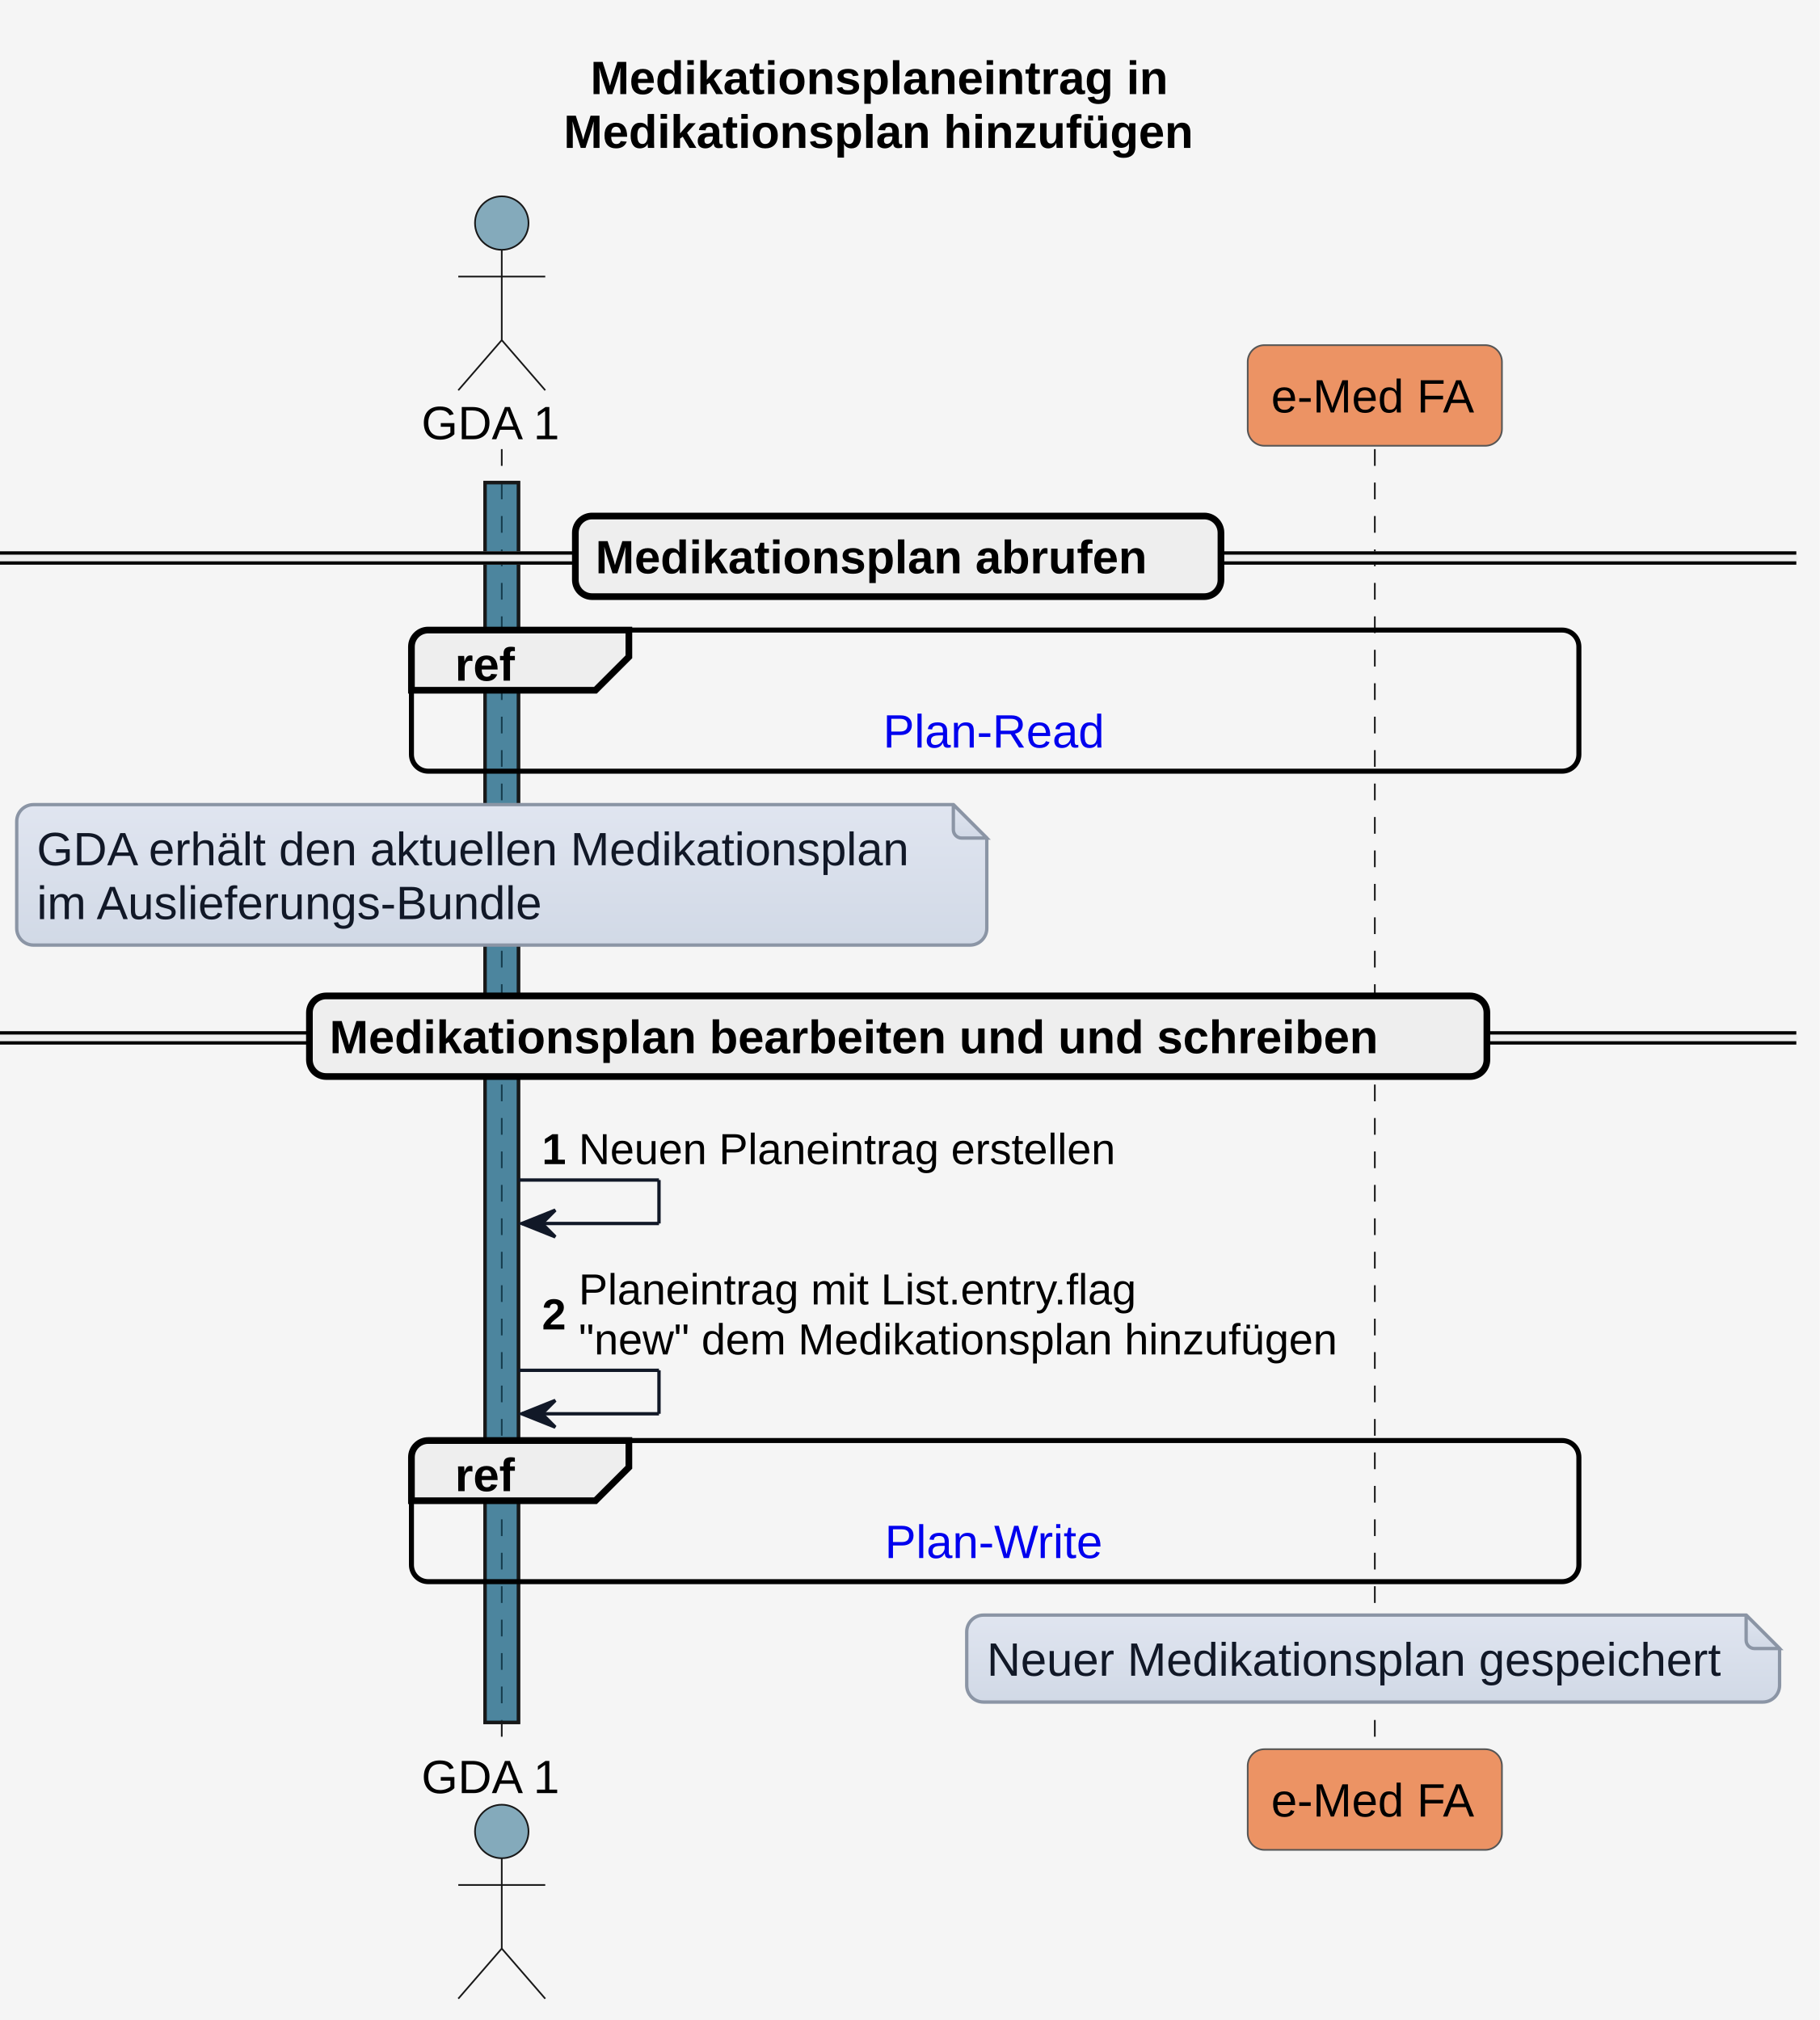
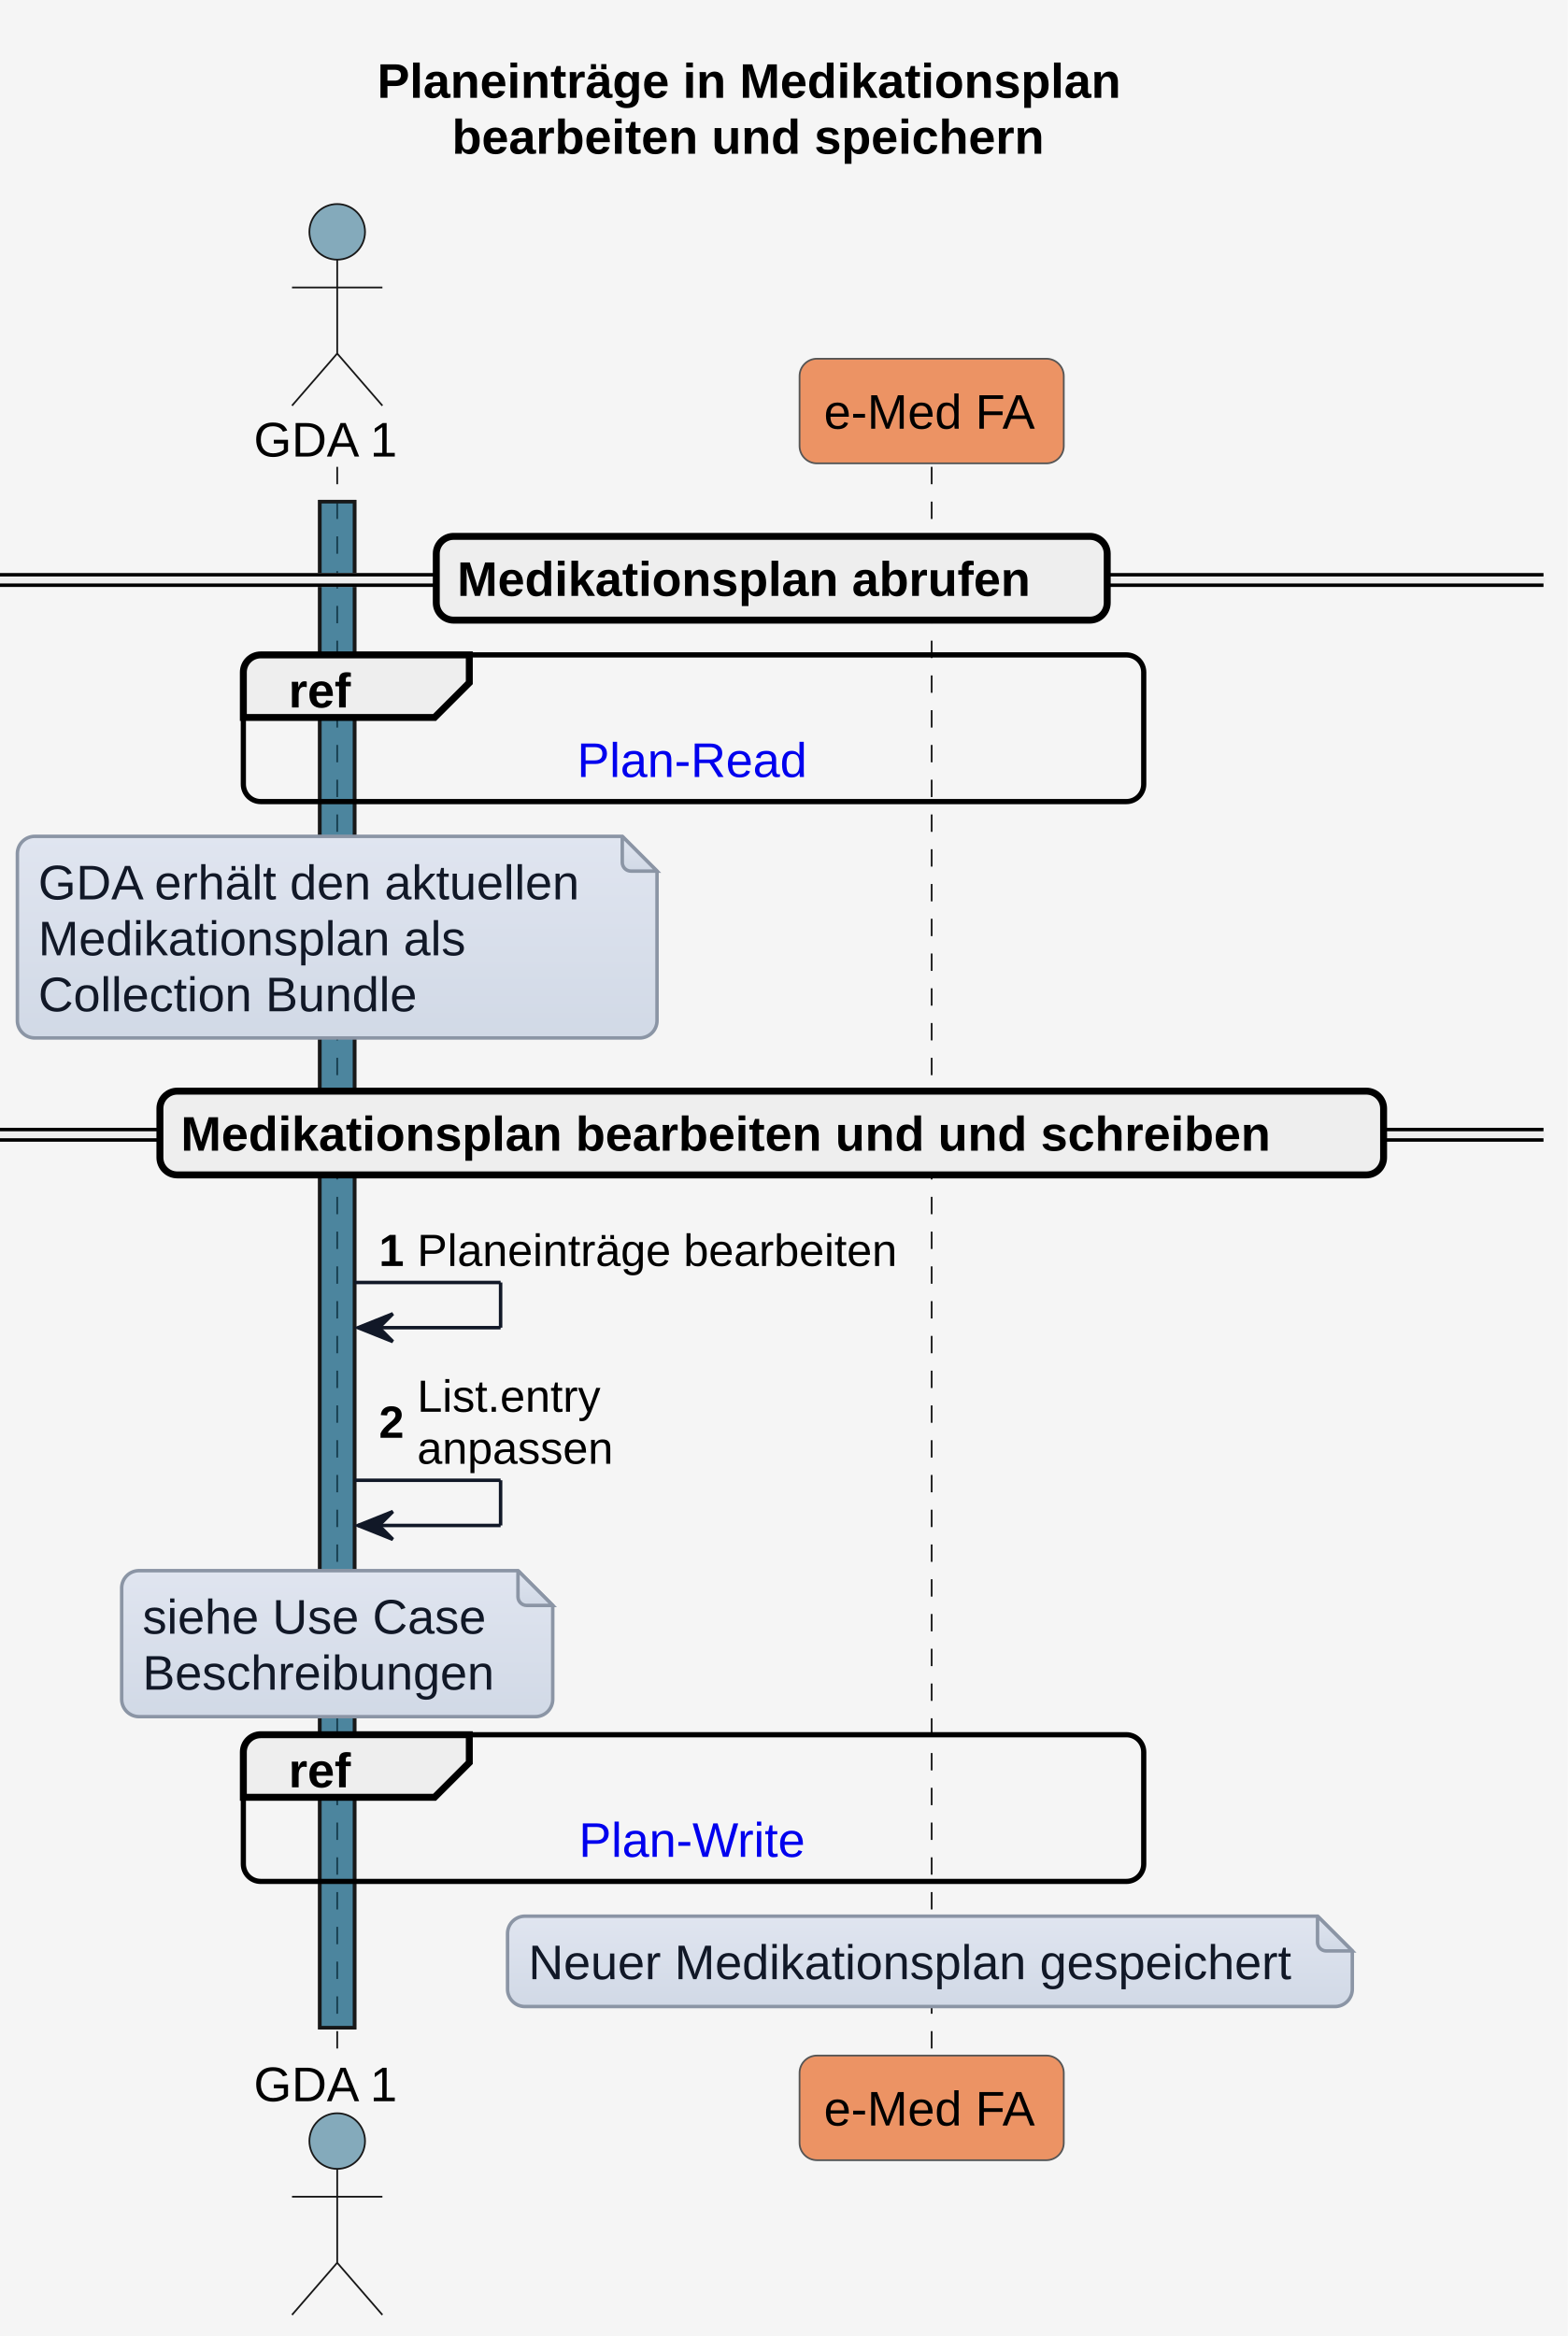
- <svg xmlns="http://www.w3.org/2000/svg" xmlns:xlink="http://www.w3.org/1999/xlink" contentStyleType="text/css" height="604px" preserveAspectRatio="none" style="width:544px;height:604px;background:#F5F5F5;" version="1.1" viewBox="0 0 544 604" width="544px" zoomAndPan="magnify">
+ <svg xmlns="http://www.w3.org/2000/svg" xmlns:xlink="http://www.w3.org/1999/xlink" contentStyleType="text/css" height="672px" preserveAspectRatio="none" style="width:451px;height:672px;background:#F5F5F5;" version="1.1" viewBox="0 0 451 672" width="451px" zoomAndPan="magnify">
  <defs>
-     <linearGradient id="g1kwek5kt62sha0" x1="50%" x2="50%" y1="0%" y2="100%">
+     <linearGradient id="gtbc0owy80fh00" x1="50%" x2="50%" y1="0%" y2="100%">
      <stop offset="0%" stop-color="#E0E5F0" />
      <stop offset="100%" stop-color="#D1D9E6" />
    </linearGradient>
  </defs>
  <g>
-     <rect fill="#F5F5F5" height="604" style="stroke:none;stroke-width:1.0;" width="544" x="0" y="0" />
-     <text fill="#000000" font-family="Arial" font-size="14" font-weight="bold" lengthAdjust="spacing" textLength="183" x="176.5" y="28.132">Medikationsplaneintrag in</text>
-     <text fill="#000000" font-family="Arial" font-size="14" font-weight="bold" lengthAdjust="spacing" textLength="199" x="168.5" y="44.23">Medikationsplan hinzufügen</text>
-     <rect fill="#156082" fill-opacity="0.502" height="370.734" style="stroke:#181818;stroke-width:1.0;" width="10" x="145" y="144.296" />
-     <line style="stroke:#181818;stroke-width:0.5;stroke-dasharray:5.0,5.0;" x1="150" x2="150" y1="134.296" y2="524.03" />
-     <line style="stroke:#181818;stroke-width:0.5;stroke-dasharray:5.0,5.0;" x1="411" x2="411" y1="134.296" y2="524.03" />
-     <text fill="#000000" font-family="Arial" font-size="14" lengthAdjust="spacing" textLength="42" x="126" y="131.329">GDA 1</text>
-     <ellipse cx="150" cy="66.697" fill="#156082" fill-opacity="0.502" rx="8" ry="8" style="stroke:#181818;stroke-width:0.5;" />
-     <path d="M150,74.697 L150,101.697 M137,82.697 L163,82.697 M150,101.697 L137,116.697 M150,101.697 L163,116.697 " fill="none" style="stroke:#181818;stroke-width:0.5;" />
-     <text fill="#000000" font-family="Arial" font-size="14" lengthAdjust="spacing" textLength="42" x="126" y="536.162">GDA 1</text>
-     <ellipse cx="150" cy="547.628" fill="#156082" fill-opacity="0.502" rx="8" ry="8" style="stroke:#181818;stroke-width:0.5;" />
-     <path d="M150,555.628 L150,582.628 M137,563.628 L163,563.628 M150,582.628 L137,597.628 M150,582.628 L163,597.628 " fill="none" style="stroke:#181818;stroke-width:0.5;" />
-     <rect fill="#E97232" fill-opacity="0.741" height="30.099" rx="5" ry="5" style="stroke:#555555;stroke-width:0.5;" width="76" x="373" y="103.197" />
-     <text fill="#000000" font-family="Arial" font-size="14" lengthAdjust="spacing" textLength="62" x="380" y="123.329">e-Med FA</text>
-     <rect fill="#E97232" fill-opacity="0.741" height="30.099" rx="5" ry="5" style="stroke:#555555;stroke-width:0.5;" width="76" x="373" y="523.03" />
-     <text fill="#000000" font-family="Arial" font-size="14" lengthAdjust="spacing" textLength="62" x="380" y="543.162">e-Med FA</text>
-     <rect fill="#156082" fill-opacity="0.502" height="370.734" style="stroke:#181818;stroke-width:1.0;" width="10" x="145" y="144.296" />
-     <rect fill="#EEEEEE" height="3" rx="5" ry="5" style="stroke:#EEEEEE;stroke-width:1.0;" width="537" x="0" y="165.345" />
-     <line style="stroke:#000000;stroke-width:1.0;" x1="0" x2="537" y1="165.345" y2="165.345" />
-     <line style="stroke:#000000;stroke-width:1.0;" x1="0" x2="537" y1="168.345" y2="168.345" />
-     <rect fill="#EEEEEE" height="24.099" rx="5" ry="5" style="stroke:#000000;stroke-width:2.0;" width="193" x="172" y="154.296" />
-     <text fill="#000000" font-family="Arial" font-size="14" font-weight="bold" lengthAdjust="spacing" textLength="175" x="178" y="171.428">Medikationsplan abrufen</text>
-     <rect fill="none" height="42.197" rx="5" ry="5" style="stroke:#000000;stroke-width:1.5;" width="349" x="123" y="188.394" />
-     <path d="M128,188.394 L188,188.394 L188,196.394 L178,206.394 L123,206.394 L123,193.394 A5,5 0 0 1 128,188.394 " fill="#EEEEEE" style="stroke:#000000;stroke-width:2.0;" />
-     <text fill="#000000" font-family="Arial" font-size="14" font-weight="bold" lengthAdjust="spacing" textLength="20" x="136" y="203.526">ref</text>
+     <rect fill="#F5F5F5" height="672" style="stroke:none;stroke-width:1.0;" width="451" x="0" y="0" />
+     <text fill="#000000" font-family="Arial" font-size="14" font-weight="bold" lengthAdjust="spacing" textLength="226" x="108.5" y="28.132">Planeinträge in Medikationsplan</text>
+     <text fill="#000000" font-family="Arial" font-size="14" font-weight="bold" lengthAdjust="spacing" textLength="183" x="130" y="44.23">bearbeiten und speichern</text>
+     <rect fill="#156082" fill-opacity="0.502" height="439.03" style="stroke:#181818;stroke-width:1.0;" width="10" x="92" y="144.296" />
+     <line style="stroke:#181818;stroke-width:0.5;stroke-dasharray:5.0,5.0;" x1="97" x2="97" y1="134.296" y2="592.326" />
+     <line style="stroke:#181818;stroke-width:0.5;stroke-dasharray:5.0,5.0;" x1="268" x2="268" y1="134.296" y2="592.326" />
+     <text fill="#000000" font-family="Arial" font-size="14" lengthAdjust="spacing" textLength="42" x="73" y="131.329">GDA 1</text>
+     <ellipse cx="97" cy="66.697" fill="#156082" fill-opacity="0.502" rx="8" ry="8" style="stroke:#181818;stroke-width:0.5;" />
+     <path d="M97,74.697 L97,101.697 M84,82.697 L110,82.697 M97,101.697 L84,116.697 M97,101.697 L110,116.697 " fill="none" style="stroke:#181818;stroke-width:0.5;" />
+     <text fill="#000000" font-family="Arial" font-size="14" lengthAdjust="spacing" textLength="42" x="73" y="604.457">GDA 1</text>
+     <ellipse cx="97" cy="615.924" fill="#156082" fill-opacity="0.502" rx="8" ry="8" style="stroke:#181818;stroke-width:0.5;" />
+     <path d="M97,623.924 L97,650.924 M84,631.924 L110,631.924 M97,650.924 L84,665.924 M97,650.924 L110,665.924 " fill="none" style="stroke:#181818;stroke-width:0.5;" />
+     <rect fill="#E97232" fill-opacity="0.741" height="30.099" rx="5" ry="5" style="stroke:#555555;stroke-width:0.5;" width="76" x="230" y="103.197" />
+     <text fill="#000000" font-family="Arial" font-size="14" lengthAdjust="spacing" textLength="62" x="237" y="123.329">e-Med FA</text>
+     <rect fill="#E97232" fill-opacity="0.741" height="30.099" rx="5" ry="5" style="stroke:#555555;stroke-width:0.5;" width="76" x="230" y="591.326" />
+     <text fill="#000000" font-family="Arial" font-size="14" lengthAdjust="spacing" textLength="62" x="237" y="611.457">e-Med FA</text>
+     <rect fill="#156082" fill-opacity="0.502" height="439.03" style="stroke:#181818;stroke-width:1.0;" width="10" x="92" y="144.296" />
+     <rect fill="#EEEEEE" height="3" rx="5" ry="5" style="stroke:#EEEEEE;stroke-width:1.0;" width="444" x="0" y="165.345" />
+     <line style="stroke:#000000;stroke-width:1.0;" x1="0" x2="444" y1="165.345" y2="165.345" />
+     <line style="stroke:#000000;stroke-width:1.0;" x1="0" x2="444" y1="168.345" y2="168.345" />
+     <rect fill="#EEEEEE" height="24.099" rx="5" ry="5" style="stroke:#000000;stroke-width:2.0;" width="193" x="125.5" y="154.296" />
+     <text fill="#000000" font-family="Arial" font-size="14" font-weight="bold" lengthAdjust="spacing" textLength="175" x="131.5" y="171.428">Medikationsplan abrufen</text>
+     <rect fill="none" height="42.197" rx="5" ry="5" style="stroke:#000000;stroke-width:1.5;" width="259" x="70" y="188.394" />
+     <path d="M75,188.394 L135,188.394 L135,196.394 L125,206.394 L70,206.394 L70,193.394 A5,5 0 0 1 75,188.394 " fill="#EEEEEE" style="stroke:#000000;stroke-width:2.0;" />
+     <text fill="#000000" font-family="Arial" font-size="14" font-weight="bold" lengthAdjust="spacing" textLength="20" x="83" y="203.526">ref</text>
    <a href="interactions.html#sequenzdiagramm-plan-read" target="_top" title="interactions.html#sequenzdiagramm-plan-read" xlink:actuate="onRequest" xlink:href="interactions.html#sequenzdiagramm-plan-read" xlink:show="new" xlink:title="interactions.html#sequenzdiagramm-plan-read" xlink:type="simple">
-       <text fill="#0000EE" font-family="Arial" font-size="14" lengthAdjust="spacing" textLength="67" x="264" y="223.526">Plan-Read</text>
+       <text fill="#0000EE" font-family="Arial" font-size="14" lengthAdjust="spacing" textLength="67" x="166" y="223.526">Plan-Read</text>
    </a>
-     <path d="M5,245.592 L5,277.592 A5,5 0 0 0 10,282.592 L290,282.592 A5,5 0 0 0 295,277.592 L295,250.592 L285,240.592 L10,240.592 A5,5 0 0 0 5,245.592 " fill="url(#g1kwek5kt62sha0)" style="stroke:#8B95A5;stroke-width:1.0;" />
-     <path d="M285,240.592 L285,248.092 A2.5,2.5 0 0 0 287.5,250.592 L295,250.592 L285,240.592 " fill="url(#g1kwek5kt62sha0)" style="stroke:#8B95A5;stroke-width:1.0;" />
-     <text fill="#111827" font-family="Arial" font-size="14" lengthAdjust="spacing" textLength="265" x="11" y="258.724">GDA erhält den aktuellen Medikationsplan</text>
-     <text fill="#111827" font-family="Arial" font-size="14" lengthAdjust="spacing" textLength="153" x="11" y="274.822">im Auslieferungs-Bundle</text>
-     <rect fill="#EEEEEE" height="3" rx="5" ry="5" style="stroke:#EEEEEE;stroke-width:1.0;" width="537" x="0" y="308.838" />
-     <line style="stroke:#000000;stroke-width:1.0;" x1="0" x2="537" y1="308.838" y2="308.838" />
-     <line style="stroke:#000000;stroke-width:1.0;" x1="0" x2="537" y1="311.838" y2="311.838" />
-     <rect fill="#EEEEEE" height="24.099" rx="5" ry="5" style="stroke:#000000;stroke-width:2.0;" width="352" x="92.5" y="297.789" />
-     <text fill="#000000" font-family="Arial" font-size="14" font-weight="bold" lengthAdjust="spacing" textLength="334" x="98.5" y="314.921">Medikationsplan bearbeiten und und schreiben</text>
-     <line style="stroke:#111827;stroke-width:1.0;" x1="155" x2="197" y1="352.836" y2="352.836" />
-     <line style="stroke:#111827;stroke-width:1.0;" x1="197" x2="197" y1="352.836" y2="365.836" />
-     <line style="stroke:#111827;stroke-width:1.0;" x1="156" x2="197" y1="365.836" y2="365.836" />
-     <polygon fill="#111827" points="166,361.836,156,365.836,166,369.836,162,365.836" style="stroke:#111827;stroke-width:1.0;" />
-     <text fill="#000000" font-family="Arial" font-size="13" font-weight="bold" lengthAdjust="spacing" textLength="7" x="162" y="348.082">1</text>
-     <text fill="#000000" font-family="Arial" font-size="13" lengthAdjust="spacing" textLength="159" x="173" y="348.082">Neuen Planeintrag erstellen</text>
-     <line style="stroke:#111827;stroke-width:1.0;" x1="155" x2="197" y1="409.734" y2="409.734" />
-     <line style="stroke:#111827;stroke-width:1.0;" x1="197" x2="197" y1="409.734" y2="422.734" />
-     <line style="stroke:#111827;stroke-width:1.0;" x1="156" x2="197" y1="422.734" y2="422.734" />
-     <polygon fill="#111827" points="166,418.734,156,422.734,166,426.734,162,422.734" style="stroke:#111827;stroke-width:1.0;" />
-     <text fill="#000000" font-family="Arial" font-size="13" font-weight="bold" lengthAdjust="spacing" textLength="7" x="162" y="397.505">2</text>
-     <text fill="#000000" font-family="Arial" font-size="13" lengthAdjust="spacing" textLength="169" x="173" y="390.03">Planeintrag mit List.entry.flag</text>
-     <text fill="#000000" font-family="Arial" font-size="13" lengthAdjust="spacing" textLength="226" x="173" y="404.979">"new" dem Medikationsplan hinzufügen</text>
-     <rect fill="none" height="42.197" rx="5" ry="5" style="stroke:#000000;stroke-width:1.5;" width="349" x="123" y="430.734" />
-     <path d="M128,430.734 L188,430.734 L188,438.734 L178,448.734 L123,448.734 L123,435.734 A5,5 0 0 1 128,430.734 " fill="#EEEEEE" style="stroke:#000000;stroke-width:2.0;" />
-     <text fill="#000000" font-family="Arial" font-size="14" font-weight="bold" lengthAdjust="spacing" textLength="20" x="136" y="445.866">ref</text>
+     <path d="M5,245.592 L5,293.592 A5,5 0 0 0 10,298.592 L184,298.592 A5,5 0 0 0 189,293.592 L189,250.592 L179,240.592 L10,240.592 A5,5 0 0 0 5,245.592 " fill="url(#gtbc0owy80fh00)" style="stroke:#8B95A5;stroke-width:1.0;" />
+     <path d="M179,240.592 L179,248.092 A2.5,2.5 0 0 0 181.5,250.592 L189,250.592 L179,240.592 " fill="url(#gtbc0owy80fh00)" style="stroke:#8B95A5;stroke-width:1.0;" />
+     <text fill="#111827" font-family="Arial" font-size="14" lengthAdjust="spacing" textLength="159" x="11" y="258.724">GDA erhält den aktuellen</text>
+     <text fill="#111827" font-family="Arial" font-size="14" lengthAdjust="spacing" textLength="124" x="11" y="274.822">Medikationsplan als</text>
+     <text fill="#111827" font-family="Arial" font-size="14" lengthAdjust="spacing" textLength="110" x="11" y="290.921">Collection Bundle</text>
+     <rect fill="#EEEEEE" height="3" rx="5" ry="5" style="stroke:#EEEEEE;stroke-width:1.0;" width="444" x="0" y="324.937" />
+     <line style="stroke:#000000;stroke-width:1.0;" x1="0" x2="444" y1="324.937" y2="324.937" />
+     <line style="stroke:#000000;stroke-width:1.0;" x1="0" x2="444" y1="327.937" y2="327.937" />
+     <rect fill="#EEEEEE" height="24.099" rx="5" ry="5" style="stroke:#000000;stroke-width:2.0;" width="352" x="46" y="313.888" />
+     <text fill="#000000" font-family="Arial" font-size="14" font-weight="bold" lengthAdjust="spacing" textLength="334" x="52" y="331.019">Medikationsplan bearbeiten und und schreiben</text>
+     <line style="stroke:#111827;stroke-width:1.0;" x1="102" x2="144" y1="368.935" y2="368.935" />
+     <line style="stroke:#111827;stroke-width:1.0;" x1="144" x2="144" y1="368.935" y2="381.935" />
+     <line style="stroke:#111827;stroke-width:1.0;" x1="103" x2="144" y1="381.935" y2="381.935" />
+     <polygon fill="#111827" points="113,377.935,103,381.935,113,385.935,109,381.935" style="stroke:#111827;stroke-width:1.0;" />
+     <text fill="#000000" font-family="Arial" font-size="13" font-weight="bold" lengthAdjust="spacing" textLength="7" x="109" y="364.18">1</text>
+     <text fill="#000000" font-family="Arial" font-size="13" lengthAdjust="spacing" textLength="136" x="120" y="364.18">Planeinträge bearbeiten</text>
+     <line style="stroke:#111827;stroke-width:1.0;" x1="102" x2="144" y1="425.832" y2="425.832" />
+     <line style="stroke:#111827;stroke-width:1.0;" x1="144" x2="144" y1="425.832" y2="438.832" />
+     <line style="stroke:#111827;stroke-width:1.0;" x1="103" x2="144" y1="438.832" y2="438.832" />
+     <polygon fill="#111827" points="113,434.832,103,438.832,113,442.832,109,438.832" style="stroke:#111827;stroke-width:1.0;" />
+     <text fill="#000000" font-family="Arial" font-size="13" font-weight="bold" lengthAdjust="spacing" textLength="7" x="109" y="413.603">2</text>
+     <text fill="#000000" font-family="Arial" font-size="13" lengthAdjust="spacing" textLength="54" x="120" y="406.129">List.entry</text>
+     <text fill="#000000" font-family="Arial" font-size="13" lengthAdjust="spacing" textLength="56" x="120" y="421.078">anpassen</text>
+     <path d="M35,456.832 L35,488.832 A5,5 0 0 0 40,493.832 L154,493.832 A5,5 0 0 0 159,488.832 L159,461.832 L149,451.832 L40,451.832 A5,5 0 0 0 35,456.832 " fill="url(#gtbc0owy80fh00)" style="stroke:#8B95A5;stroke-width:1.0;" />
+     <path d="M149,451.832 L149,459.332 A2.5,2.5 0 0 0 151.5,461.832 L159,461.832 L149,451.832 " fill="url(#gtbc0owy80fh00)" style="stroke:#8B95A5;stroke-width:1.0;" />
+     <text fill="#111827" font-family="Arial" font-size="14" lengthAdjust="spacing" textLength="99" x="41" y="469.964">siehe Use Case</text>
+     <text fill="#111827" font-family="Arial" font-size="14" lengthAdjust="spacing" textLength="103" x="41" y="486.063">Beschreibungen</text>
+     <rect fill="none" height="42.197" rx="5" ry="5" style="stroke:#000000;stroke-width:1.5;" width="259" x="70" y="499.03" />
+     <path d="M75,499.03 L135,499.03 L135,507.03 L125,517.03 L70,517.03 L70,504.03 A5,5 0 0 1 75,499.03 " fill="#EEEEEE" style="stroke:#000000;stroke-width:2.0;" />
+     <text fill="#000000" font-family="Arial" font-size="14" font-weight="bold" lengthAdjust="spacing" textLength="20" x="83" y="514.162">ref</text>
    <a href="interactions.html#plan-write" target="_top" title="interactions.html#plan-write" xlink:actuate="onRequest" xlink:href="interactions.html#plan-write" xlink:show="new" xlink:title="interactions.html#plan-write" xlink:type="simple">
-       <text fill="#0000EE" font-family="Arial" font-size="14" lengthAdjust="spacing" textLength="66" x="264.5" y="465.866">Plan-Write</text>
+       <text fill="#0000EE" font-family="Arial" font-size="14" lengthAdjust="spacing" textLength="66" x="166.5" y="534.162">Plan-Write</text>
    </a>
-     <path d="M289,487.931 L289,503.931 A5,5 0 0 0 294,508.931 L527,508.931 A5,5 0 0 0 532,503.931 L532,492.931 L522,482.931 L294,482.931 A5,5 0 0 0 289,487.931 " fill="url(#g1kwek5kt62sha0)" style="stroke:#8B95A5;stroke-width:1.0;" />
-     <path d="M522,482.931 L522,490.431 A2.5,2.5 0 0 0 524.5,492.931 L532,492.931 L522,482.931 " fill="url(#g1kwek5kt62sha0)" style="stroke:#8B95A5;stroke-width:1.0;" />
-     <text fill="#111827" font-family="Arial" font-size="14" lengthAdjust="spacing" textLength="222" x="295" y="501.063">Neuer Medikationsplan gespeichert</text>
+     <path d="M146,556.227 L146,572.227 A5,5 0 0 0 151,577.227 L384,577.227 A5,5 0 0 0 389,572.227 L389,561.227 L379,551.227 L151,551.227 A5,5 0 0 0 146,556.227 " fill="url(#gtbc0owy80fh00)" style="stroke:#8B95A5;stroke-width:1.0;" />
+     <path d="M379,551.227 L379,558.727 A2.5,2.5 0 0 0 381.5,561.227 L389,561.227 L379,551.227 " fill="url(#gtbc0owy80fh00)" style="stroke:#8B95A5;stroke-width:1.0;" />
+     <text fill="#111827" font-family="Arial" font-size="14" lengthAdjust="spacing" textLength="222" x="152" y="569.359">Neuer Medikationsplan gespeichert</text>
  </g>
</svg>
